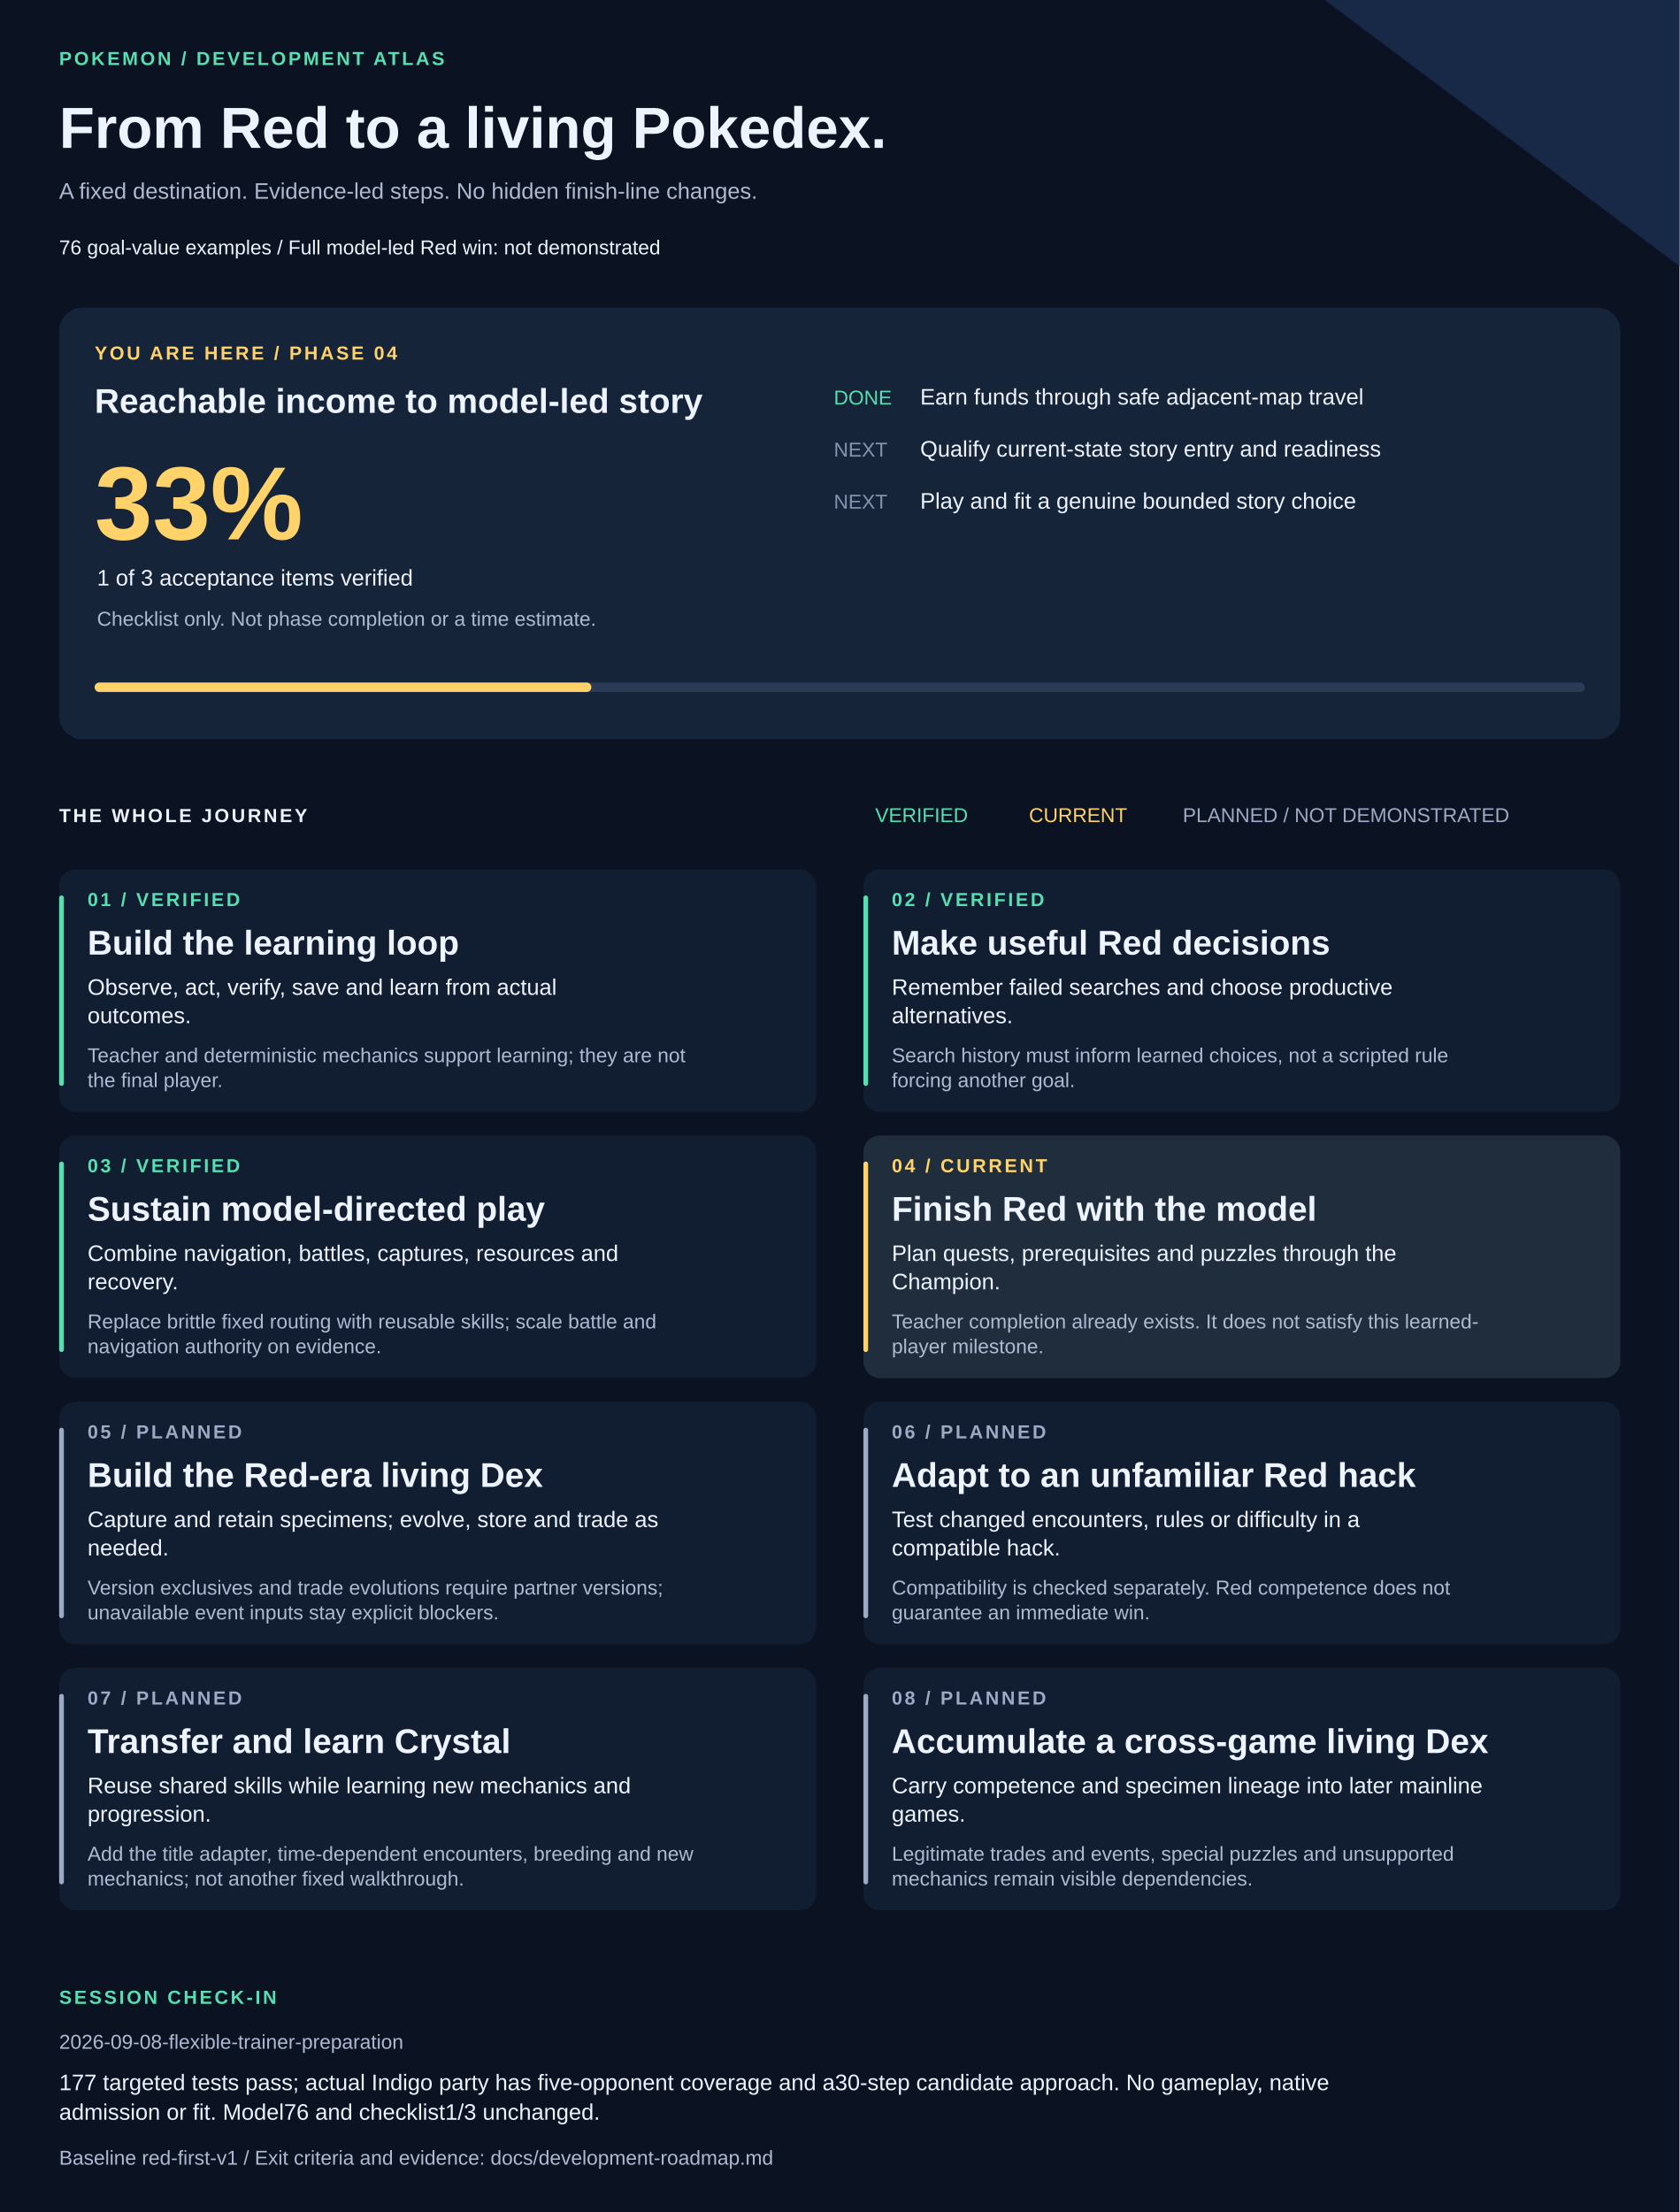
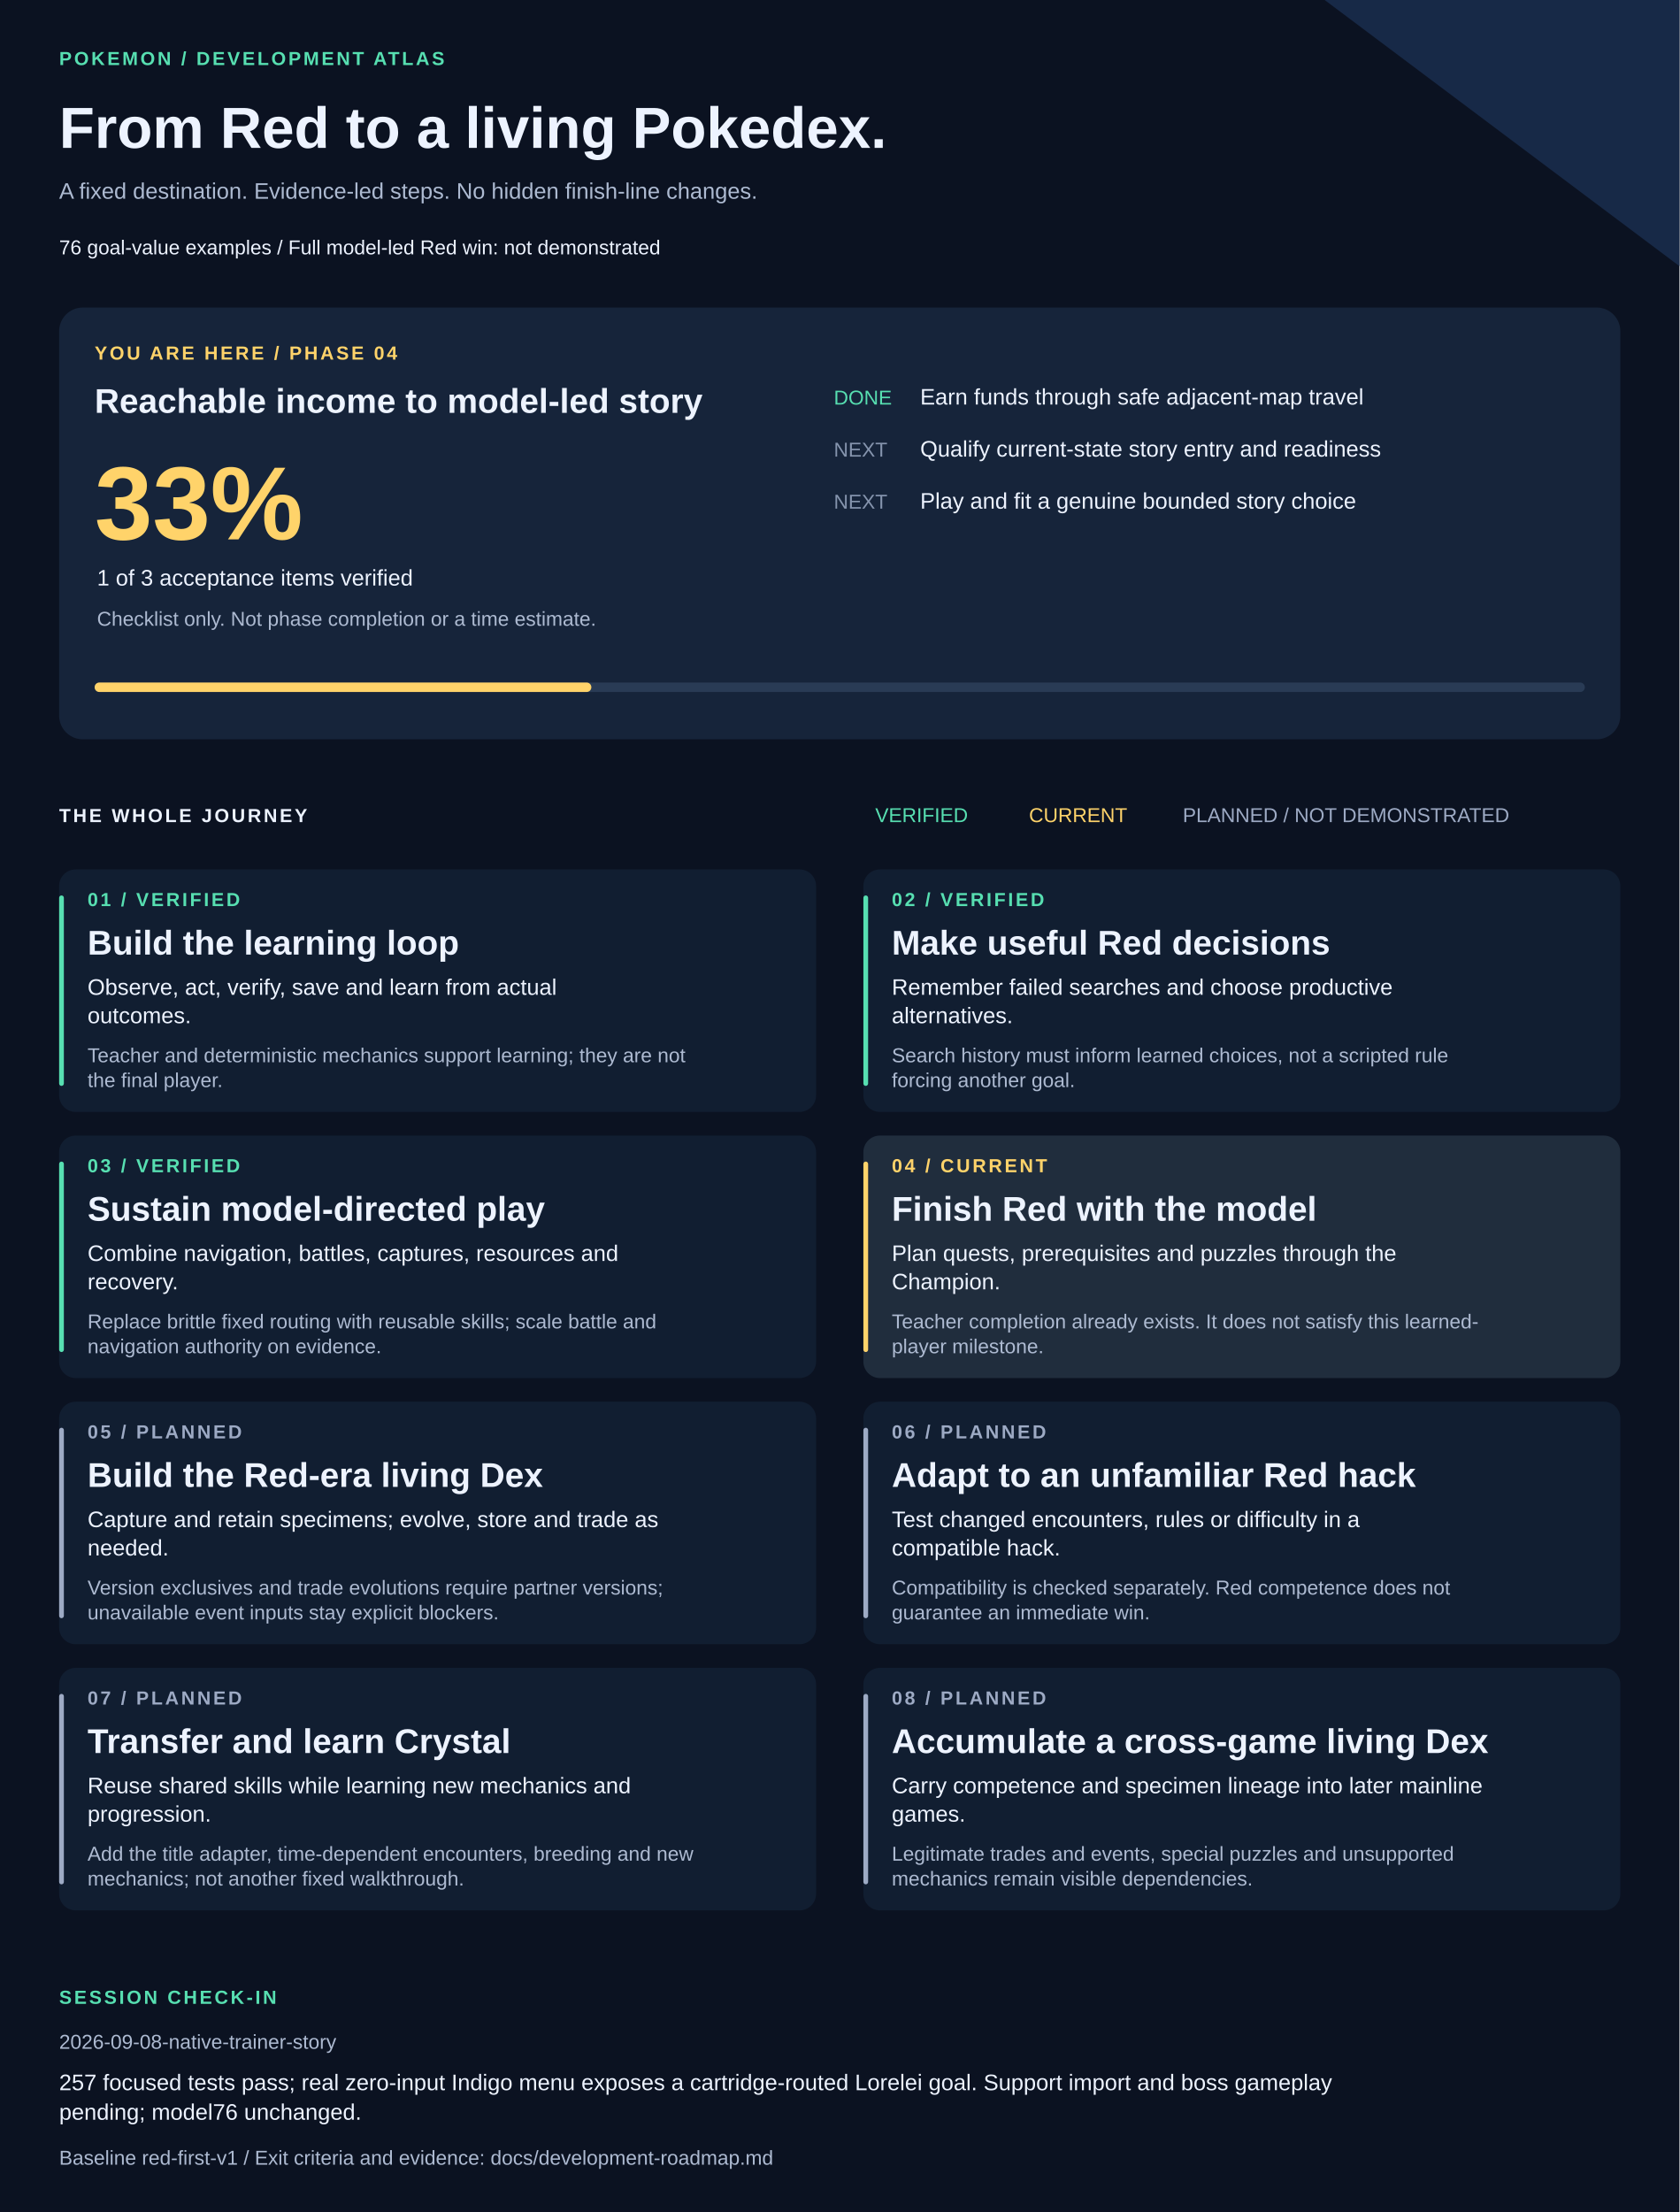
<svg xmlns="http://www.w3.org/2000/svg" width="1420" height="1870" viewBox="0 0 1420 1870" role="img" aria-labelledby="title description">
  <style>text{font-family:Arial,Helvetica,sans-serif;fill:#edf3ff}.muted{fill:#adbad1}.eyebrow{font-size:16px;letter-spacing:2px;font-weight:bold}.heading{font-size:29px;font-weight:bold}.body{font-size:19px}.small{font-size:17px}</style>
  <rect width="1420" height="1870" fill="#0b1221" />
  <path d="M1120 0H1420V225Z" fill="#172947" />
  <text x="50" y="55" class="eyebrow" style="fill:#57dfb1">POKEMON / DEVELOPMENT ATLAS</text>
  <text x="50" y="125" style="font-size:49px;font-weight:bold">From Red to a living Pokedex.</text>
  <text x="50" y="168" class="body muted">A fixed destination. Evidence-led steps. No hidden finish-line changes.</text>
  <text x="50" y="215" class="small">76 goal-value examples  /  Full model-led Red win: not demonstrated</text>
  <rect x="50" y="260" width="1320" height="365" rx="20" fill="#16243a" />
  <text x="80" y="304" class="eyebrow" style="fill:#ffd36a">YOU ARE HERE / PHASE 04</text>
  <text x="80" y="349" class="heading">Reachable income to model-led story</text>
  <text x="80" y="456" style="font-size:88px;font-weight:bold;fill:#ffd36a">33%</text>
  <text x="82" y="495" class="body">1 of 3 acceptance items verified</text>
  <text x="82" y="529" class="small muted">Checklist only. Not phase completion or a time estimate.</text>
  <text x="705" y="342" class="small" style="fill:#57dfb1">DONE</text>
  <text x="778" y="342" class="body">Earn funds through safe adjacent-map travel</text>
  <text x="705" y="386" class="small" style="fill:#8594ad">NEXT</text>
  <text x="778" y="386" class="body">Qualify current-state story entry and readiness</text>
  <text x="705" y="430" class="small" style="fill:#8594ad">NEXT</text>
  <text x="778" y="430" class="body">Play and fit a genuine bounded story choice</text>
  <rect x="80" y="577" width="1260" height="8" rx="4" fill="#293b55" />
  <rect x="80" y="577" width="420" height="8" rx="4" fill="#ffd36a" />
  <text x="50" y="695" class="eyebrow">THE WHOLE JOURNEY</text>
  <text x="740" y="695" class="small" style="fill:#57dfb1">VERIFIED</text>
  <text x="870" y="695" class="small" style="fill:#ffd36a">CURRENT</text>
  <text x="1000" y="695" class="small" style="fill:#9daac4">PLANNED / NOT DEMONSTRATED</text>
  <rect x="50" y="735" width="640" height="205" rx="14" fill="#111e31" />
  <rect x="50" y="757" width="4" height="161" rx="2" fill="#57dfb1" />
  <text x="74" y="766" class="eyebrow" style="fill:#57dfb1">01 / VERIFIED</text>
  <text x="74" y="807" class="heading">Build the learning loop</text>
  <text x="74" y="841" class="body">Observe, act, verify, save and learn from actual</text>
  <text x="74" y="865" class="body">outcomes.</text>
  <text x="74" y="898" class="small muted">Teacher and deterministic mechanics support learning; they are not</text>
  <text x="74" y="919" class="small muted">the final player.</text>
  <rect x="730" y="735" width="640" height="205" rx="14" fill="#111e31" />
  <rect x="730" y="757" width="4" height="161" rx="2" fill="#57dfb1" />
  <text x="754" y="766" class="eyebrow" style="fill:#57dfb1">02 / VERIFIED</text>
  <text x="754" y="807" class="heading">Make useful Red decisions</text>
  <text x="754" y="841" class="body">Remember failed searches and choose productive</text>
  <text x="754" y="865" class="body">alternatives.</text>
  <text x="754" y="898" class="small muted">Search history must inform learned choices, not a scripted rule</text>
  <text x="754" y="919" class="small muted">forcing another goal.</text>
  <rect x="50" y="960" width="640" height="205" rx="14" fill="#111e31" />
  <rect x="50" y="982" width="4" height="161" rx="2" fill="#57dfb1" />
  <text x="74" y="991" class="eyebrow" style="fill:#57dfb1">03 / VERIFIED</text>
  <text x="74" y="1032" class="heading">Sustain model-directed play</text>
  <text x="74" y="1066" class="body">Combine navigation, battles, captures, resources and</text>
  <text x="74" y="1090" class="body">recovery.</text>
  <text x="74" y="1123" class="small muted">Replace brittle fixed routing with reusable skills; scale battle and</text>
  <text x="74" y="1144" class="small muted">navigation authority on evidence.</text>
  <rect x="730" y="960" width="640" height="205" rx="14" fill="#202d3d" />
  <rect x="730" y="982" width="4" height="161" rx="2" fill="#ffd36a" />
  <text x="754" y="991" class="eyebrow" style="fill:#ffd36a">04 / CURRENT</text>
  <text x="754" y="1032" class="heading">Finish Red with the model</text>
  <text x="754" y="1066" class="body">Plan quests, prerequisites and puzzles through the</text>
  <text x="754" y="1090" class="body">Champion.</text>
  <text x="754" y="1123" class="small muted">Teacher completion already exists. It does not satisfy this learned-</text>
  <text x="754" y="1144" class="small muted">player milestone.</text>
  <rect x="50" y="1185" width="640" height="205" rx="14" fill="#111e31" />
  <rect x="50" y="1207" width="4" height="161" rx="2" fill="#9daac4" />
  <text x="74" y="1216" class="eyebrow" style="fill:#9daac4">05 / PLANNED</text>
  <text x="74" y="1257" class="heading">Build the Red-era living Dex</text>
  <text x="74" y="1291" class="body">Capture and retain specimens; evolve, store and trade as</text>
  <text x="74" y="1315" class="body">needed.</text>
  <text x="74" y="1348" class="small muted">Version exclusives and trade evolutions require partner versions;</text>
  <text x="74" y="1369" class="small muted">unavailable event inputs stay explicit blockers.</text>
  <rect x="730" y="1185" width="640" height="205" rx="14" fill="#111e31" />
  <rect x="730" y="1207" width="4" height="161" rx="2" fill="#9daac4" />
  <text x="754" y="1216" class="eyebrow" style="fill:#9daac4">06 / PLANNED</text>
  <text x="754" y="1257" class="heading">Adapt to an unfamiliar Red hack</text>
  <text x="754" y="1291" class="body">Test changed encounters, rules or difficulty in a</text>
  <text x="754" y="1315" class="body">compatible hack.</text>
  <text x="754" y="1348" class="small muted">Compatibility is checked separately. Red competence does not</text>
  <text x="754" y="1369" class="small muted">guarantee an immediate win.</text>
  <rect x="50" y="1410" width="640" height="205" rx="14" fill="#111e31" />
  <rect x="50" y="1432" width="4" height="161" rx="2" fill="#9daac4" />
  <text x="74" y="1441" class="eyebrow" style="fill:#9daac4">07 / PLANNED</text>
  <text x="74" y="1482" class="heading">Transfer and learn Crystal</text>
  <text x="74" y="1516" class="body">Reuse shared skills while learning new mechanics and</text>
  <text x="74" y="1540" class="body">progression.</text>
  <text x="74" y="1573" class="small muted">Add the title adapter, time-dependent encounters, breeding and new</text>
  <text x="74" y="1594" class="small muted">mechanics; not another fixed walkthrough.</text>
  <rect x="730" y="1410" width="640" height="205" rx="14" fill="#111e31" />
  <rect x="730" y="1432" width="4" height="161" rx="2" fill="#9daac4" />
  <text x="754" y="1441" class="eyebrow" style="fill:#9daac4">08 / PLANNED</text>
  <text x="754" y="1482" class="heading">Accumulate a cross-game living Dex</text>
  <text x="754" y="1516" class="body">Carry competence and specimen lineage into later mainline</text>
  <text x="754" y="1540" class="body">games.</text>
  <text x="754" y="1573" class="small muted">Legitimate trades and events, special puzzles and unsupported</text>
  <text x="754" y="1594" class="small muted">mechanics remain visible dependencies.</text>
  <text x="50" y="1694" class="eyebrow" style="fill:#57dfb1">SESSION CHECK-IN</text>
-   <text x="50" y="1732" class="small muted">2026-09-08-flexible-trainer-preparation</text>
-   <text x="50" y="1767" class="body">177 targeted tests pass; actual Indigo party has five-opponent coverage and a30-step candidate approach. No gameplay, native</text>
-   <text x="50" y="1792" class="body">admission or fit. Model76 and checklist1/3 unchanged.</text>
+   <text x="50" y="1732" class="small muted">2026-09-08-native-trainer-story</text>
+   <text x="50" y="1767" class="body">257 focused tests pass; real zero-input Indigo menu exposes a cartridge-routed Lorelei goal. Support import and boss gameplay</text>
+   <text x="50" y="1792" class="body">pending; model76 unchanged.</text>
  <text x="50" y="1830" class="small muted">Baseline red-first-v1 / Exit criteria and evidence: docs/development-roadmap.md</text>
</svg>
